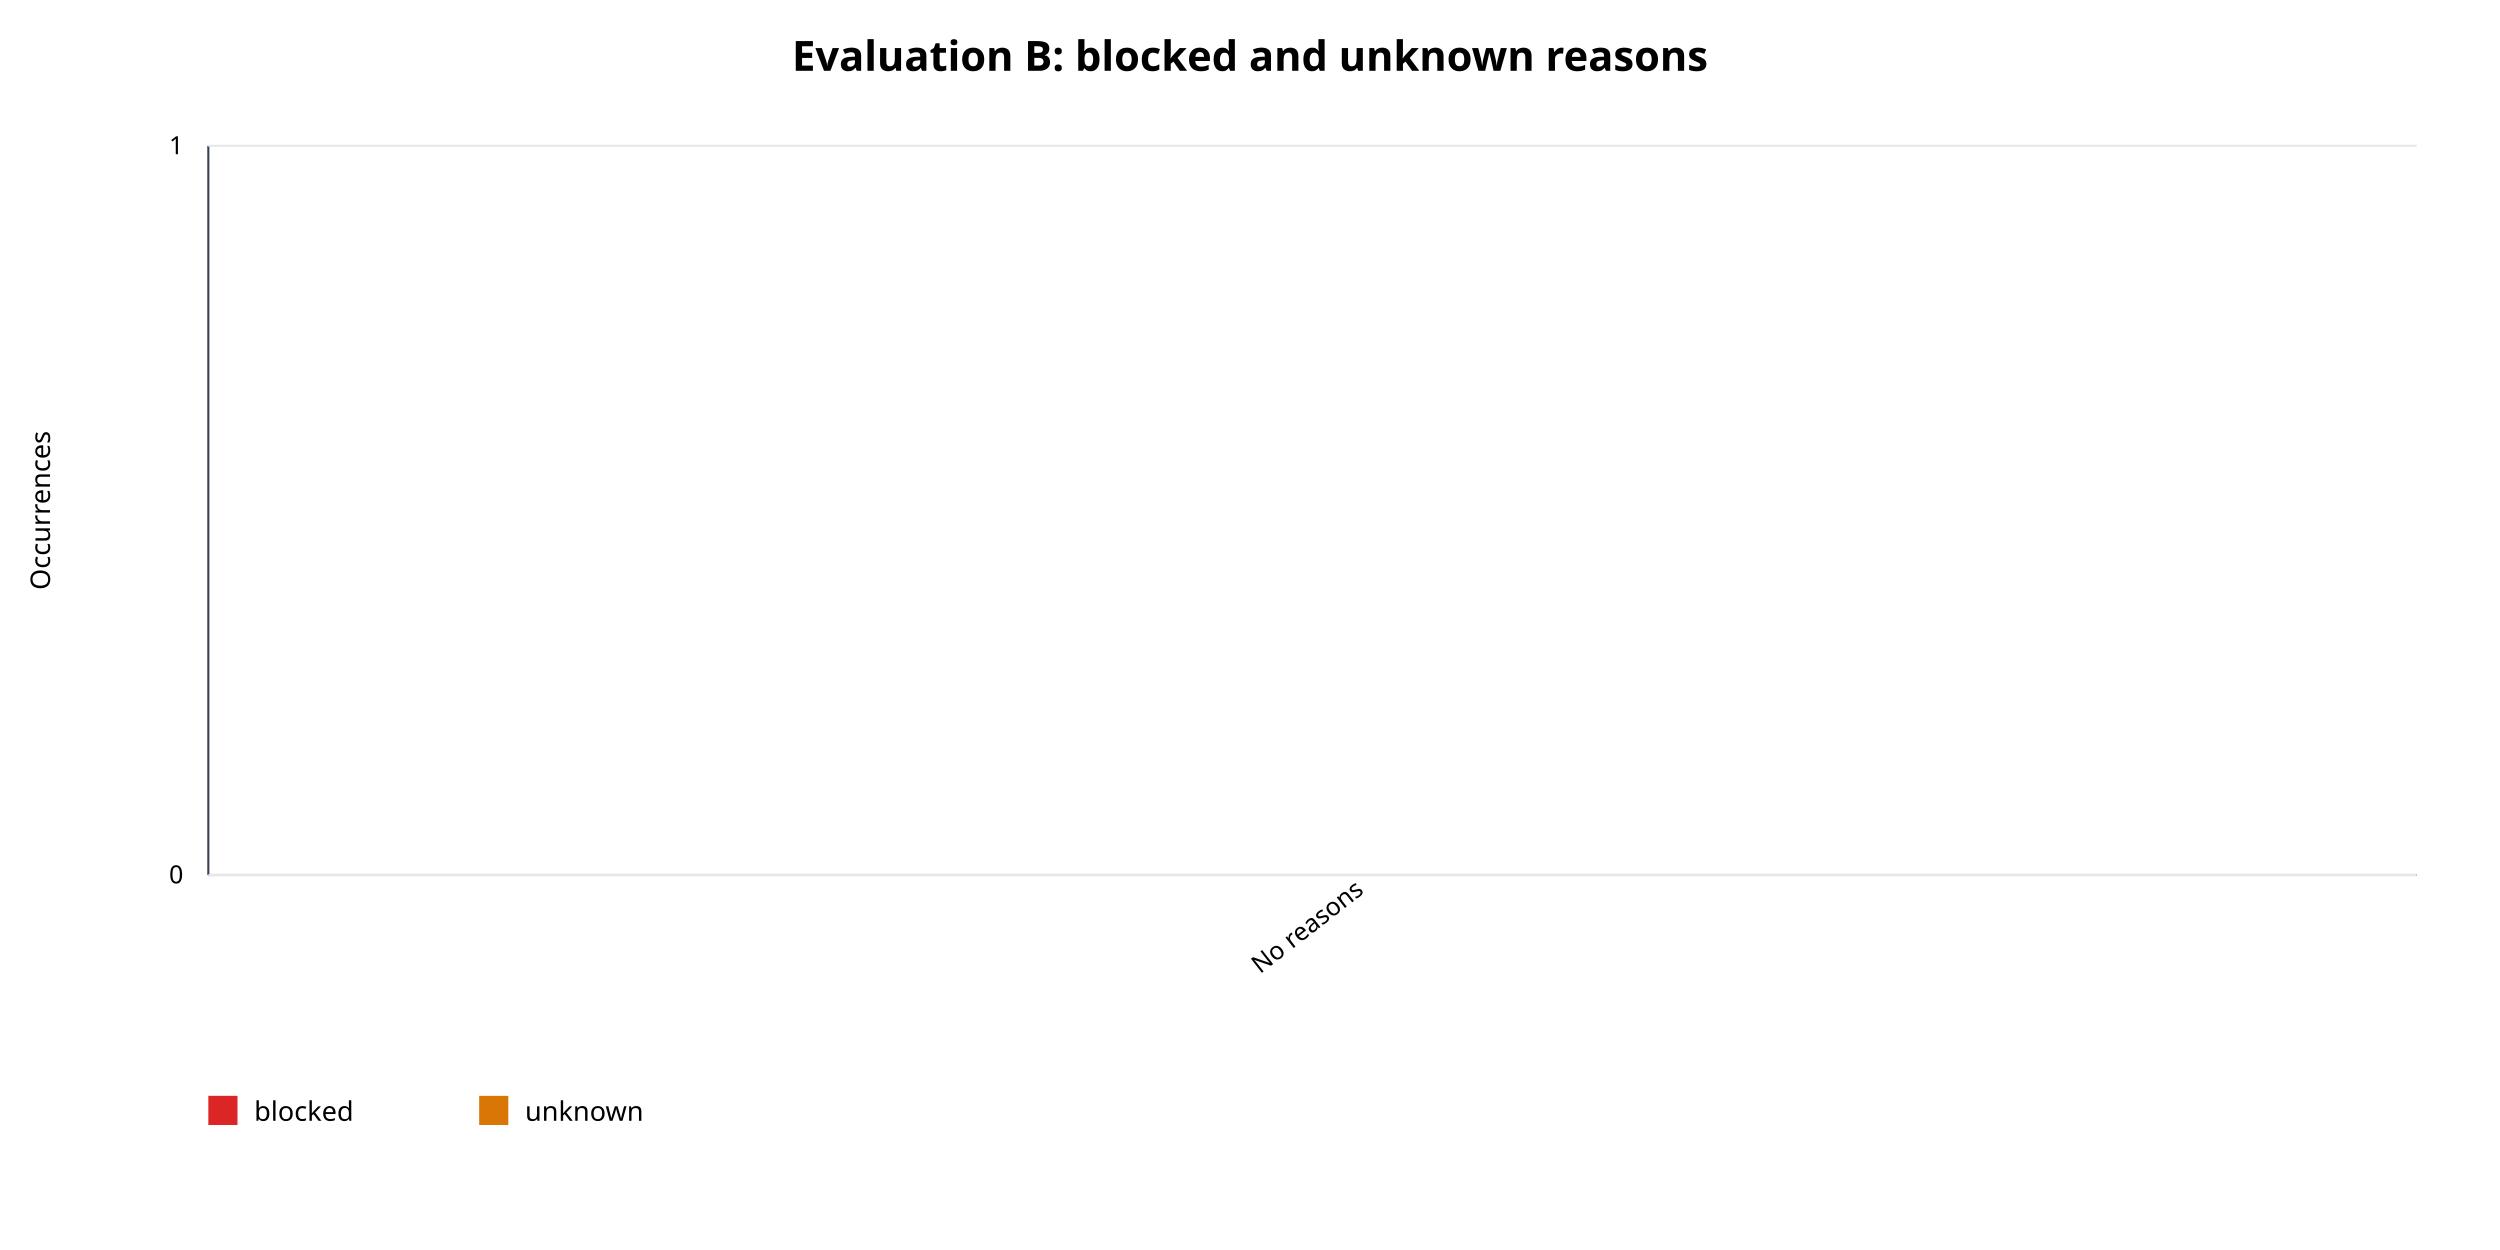
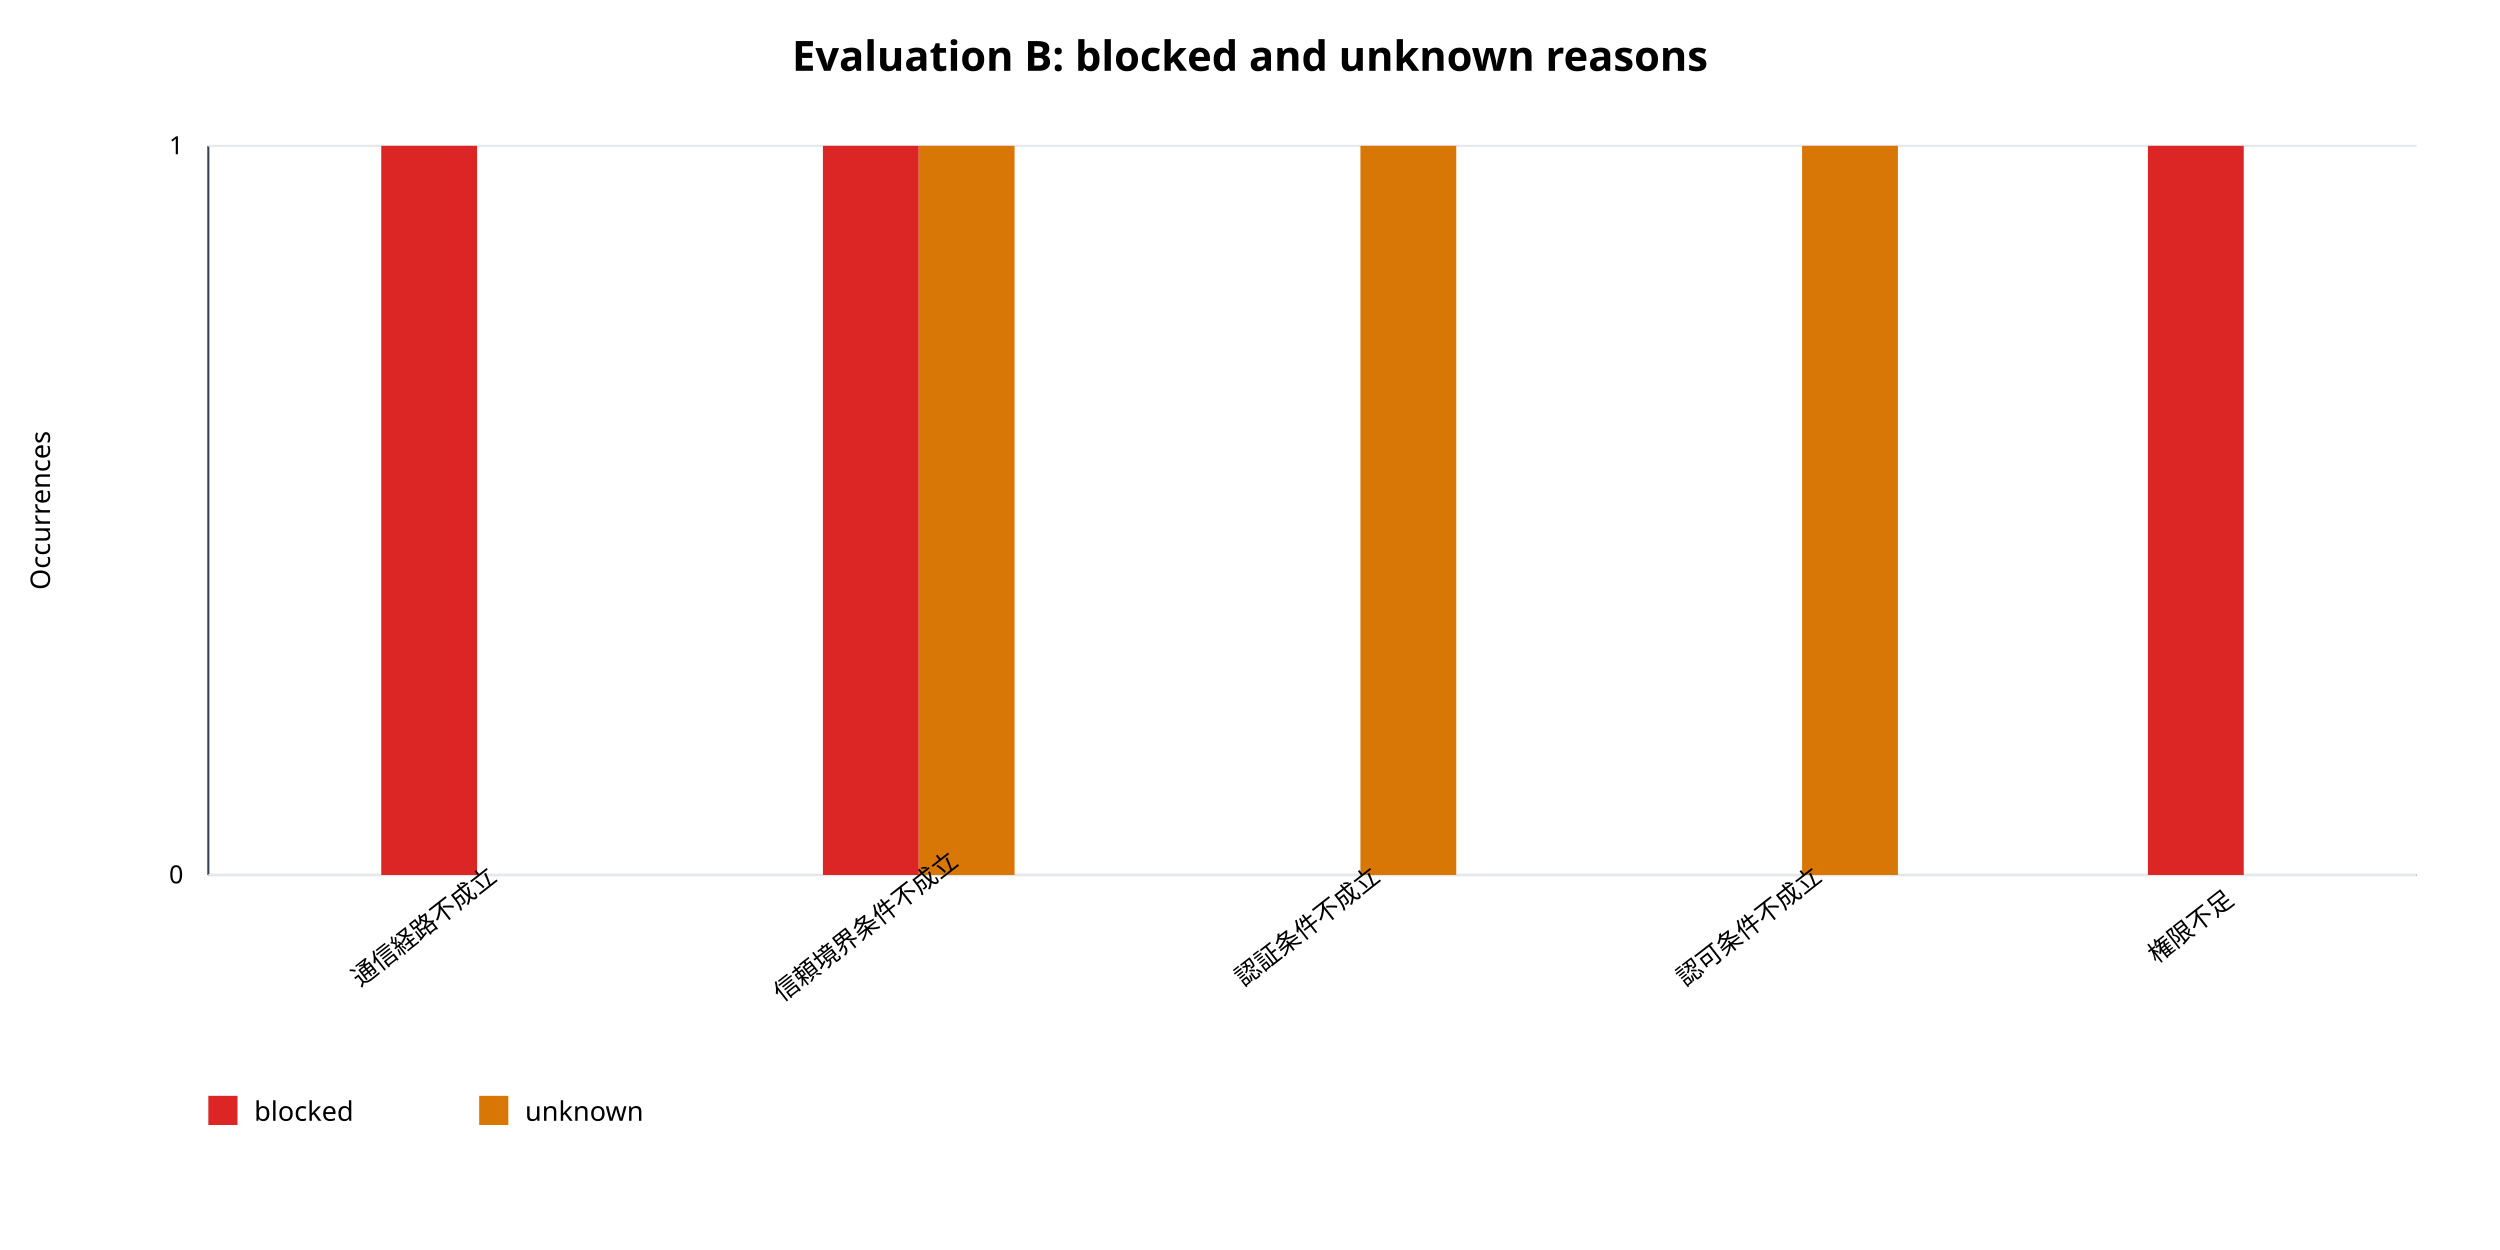
<svg xmlns="http://www.w3.org/2000/svg" role="img" viewBox="0 0 1200 600">
  <rect width="1200" height="600" fill="white" />
  <text x="600.0" y="34" text-anchor="middle" font-family="sans-serif" font-size="20" font-weight="bold">Evaluation B: blocked and unknown reasons</text>
  <line x1="100" y1="420" x2="1160" y2="420" stroke="#374151" />
  <line x1="100" y1="70" x2="100" y2="420" stroke="#374151" />
  <line x1="100" y1="420.00" x2="1160" y2="420.00" stroke="#e5e7eb" />
  <text x="88" y="424.00" text-anchor="end" font-family="sans-serif" font-size="12">0</text>
  <line x1="100" y1="70.00" x2="1160" y2="70.00" stroke="#e5e7eb" />
  <text x="88" y="74.00" text-anchor="end" font-family="sans-serif" font-size="12">1</text>
  <text x="24" y="245.00" text-anchor="middle" font-family="sans-serif" font-size="13" transform="rotate(-90 24 245.00)">Occurrences</text>
+   <rect x="183.00" y="70.00" width="46.00" height="350.00" fill="#dc2626" />
+   <rect x="229.00" y="420.00" width="46.00" height="0.00" fill="#d97706" />
+   <text x="206.00" y="448" text-anchor="middle" font-family="sans-serif" font-size="12" transform="rotate(-38 206.00 448)">通信経路不成立</text>
+   <rect x="395.00" y="70.00" width="46.00" height="350.00" fill="#dc2626" />
+   <rect x="441.00" y="70.00" width="46.00" height="350.00" fill="#d97706" />
+   <text x="418.00" y="448" text-anchor="middle" font-family="sans-serif" font-size="12" transform="rotate(-38 418.00 448)">信頼境界条件不成立</text>
  <rect x="607.00" y="420.00" width="46.00" height="0.00" fill="#dc2626" />
-   <rect x="653.00" y="420.00" width="46.00" height="0.00" fill="#d97706" />
-   <text x="630.00" y="448" text-anchor="middle" font-family="sans-serif" font-size="12" transform="rotate(-38 630.00 448)">No reasons</text>
+   <rect x="653.00" y="70.00" width="46.00" height="350.00" fill="#d97706" />
+   <text x="630.00" y="448" text-anchor="middle" font-family="sans-serif" font-size="12" transform="rotate(-38 630.00 448)">認証条件不成立</text>
+   <rect x="819.00" y="420.00" width="46.00" height="0.00" fill="#dc2626" />
+   <rect x="865.00" y="70.00" width="46.00" height="350.00" fill="#d97706" />
+   <text x="842.00" y="448" text-anchor="middle" font-family="sans-serif" font-size="12" transform="rotate(-38 842.00 448)">認可条件不成立</text>
+   <rect x="1031.00" y="70.00" width="46.00" height="350.00" fill="#dc2626" />
+   <rect x="1077.00" y="420.00" width="46.00" height="0.00" fill="#d97706" />
+   <text x="1054.00" y="448" text-anchor="middle" font-family="sans-serif" font-size="12" transform="rotate(-38 1054.00 448)">権限不足</text>
  <rect x="100" y="526" width="14" height="14" fill="#dc2626" />
  <text x="122" y="538" font-family="sans-serif" font-size="13">blocked</text>
  <rect x="230" y="526" width="14" height="14" fill="#d97706" />
  <text x="252" y="538" font-family="sans-serif" font-size="13">unknown</text>
</svg>
